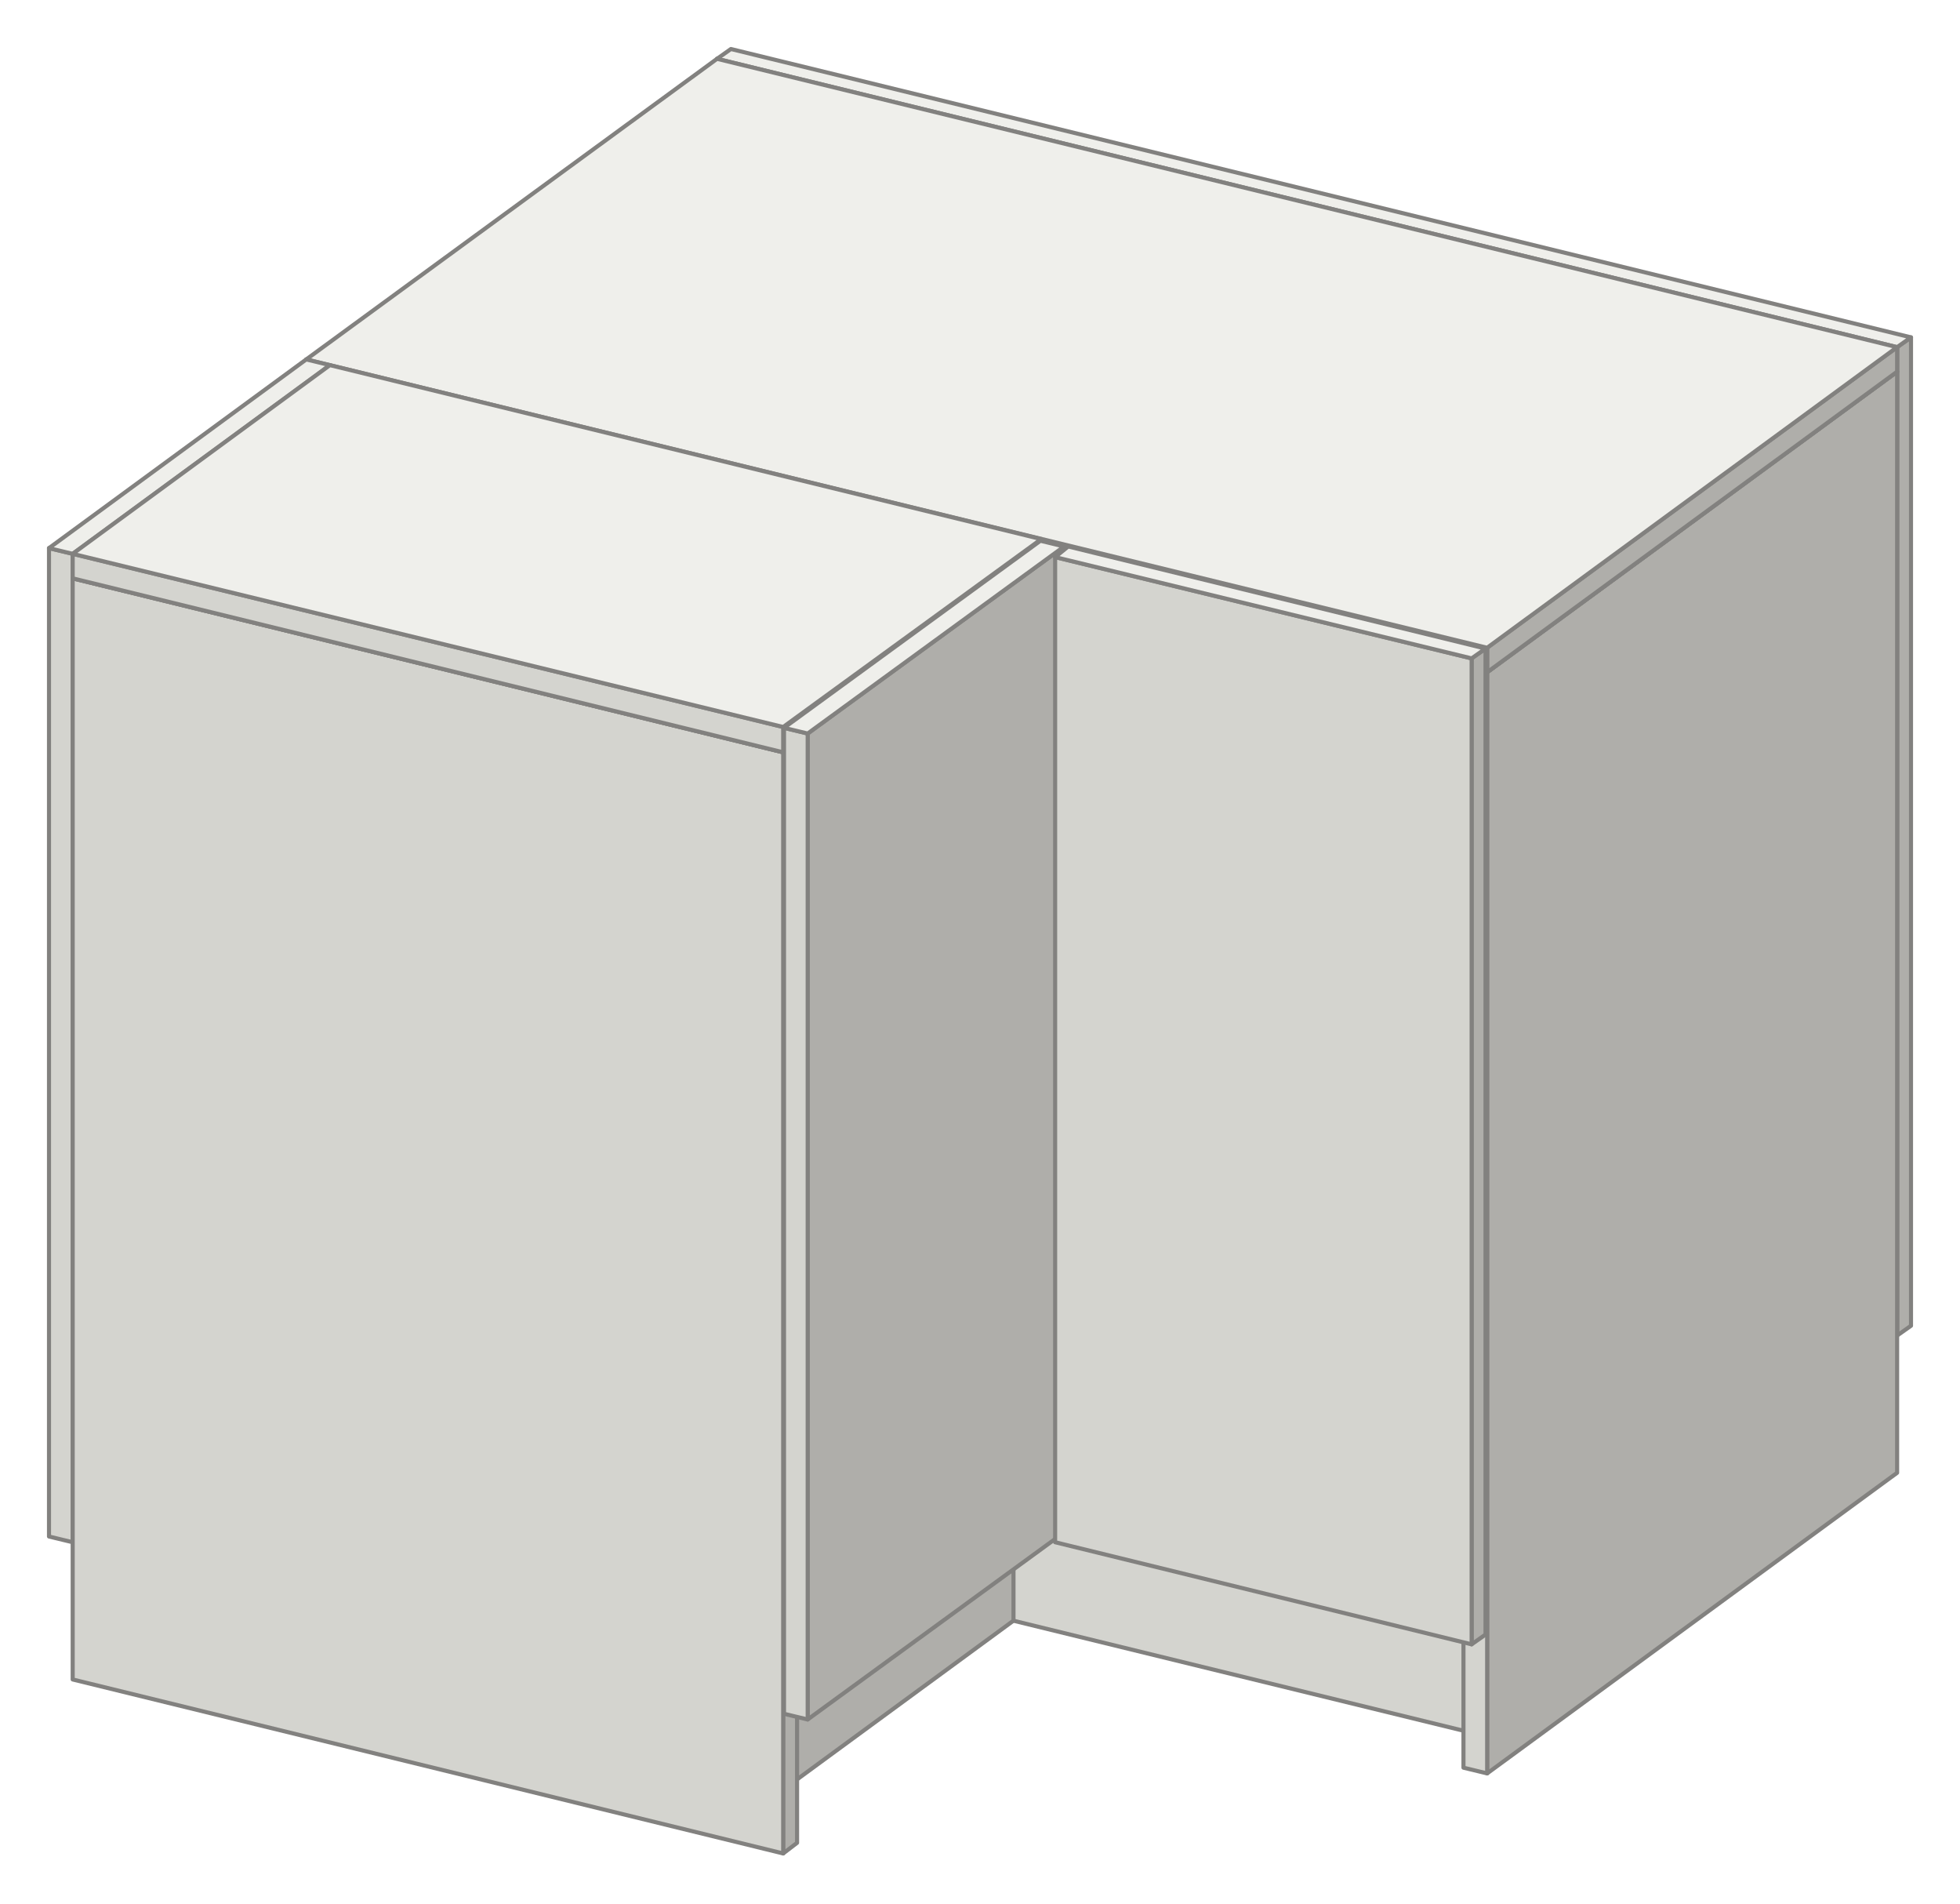
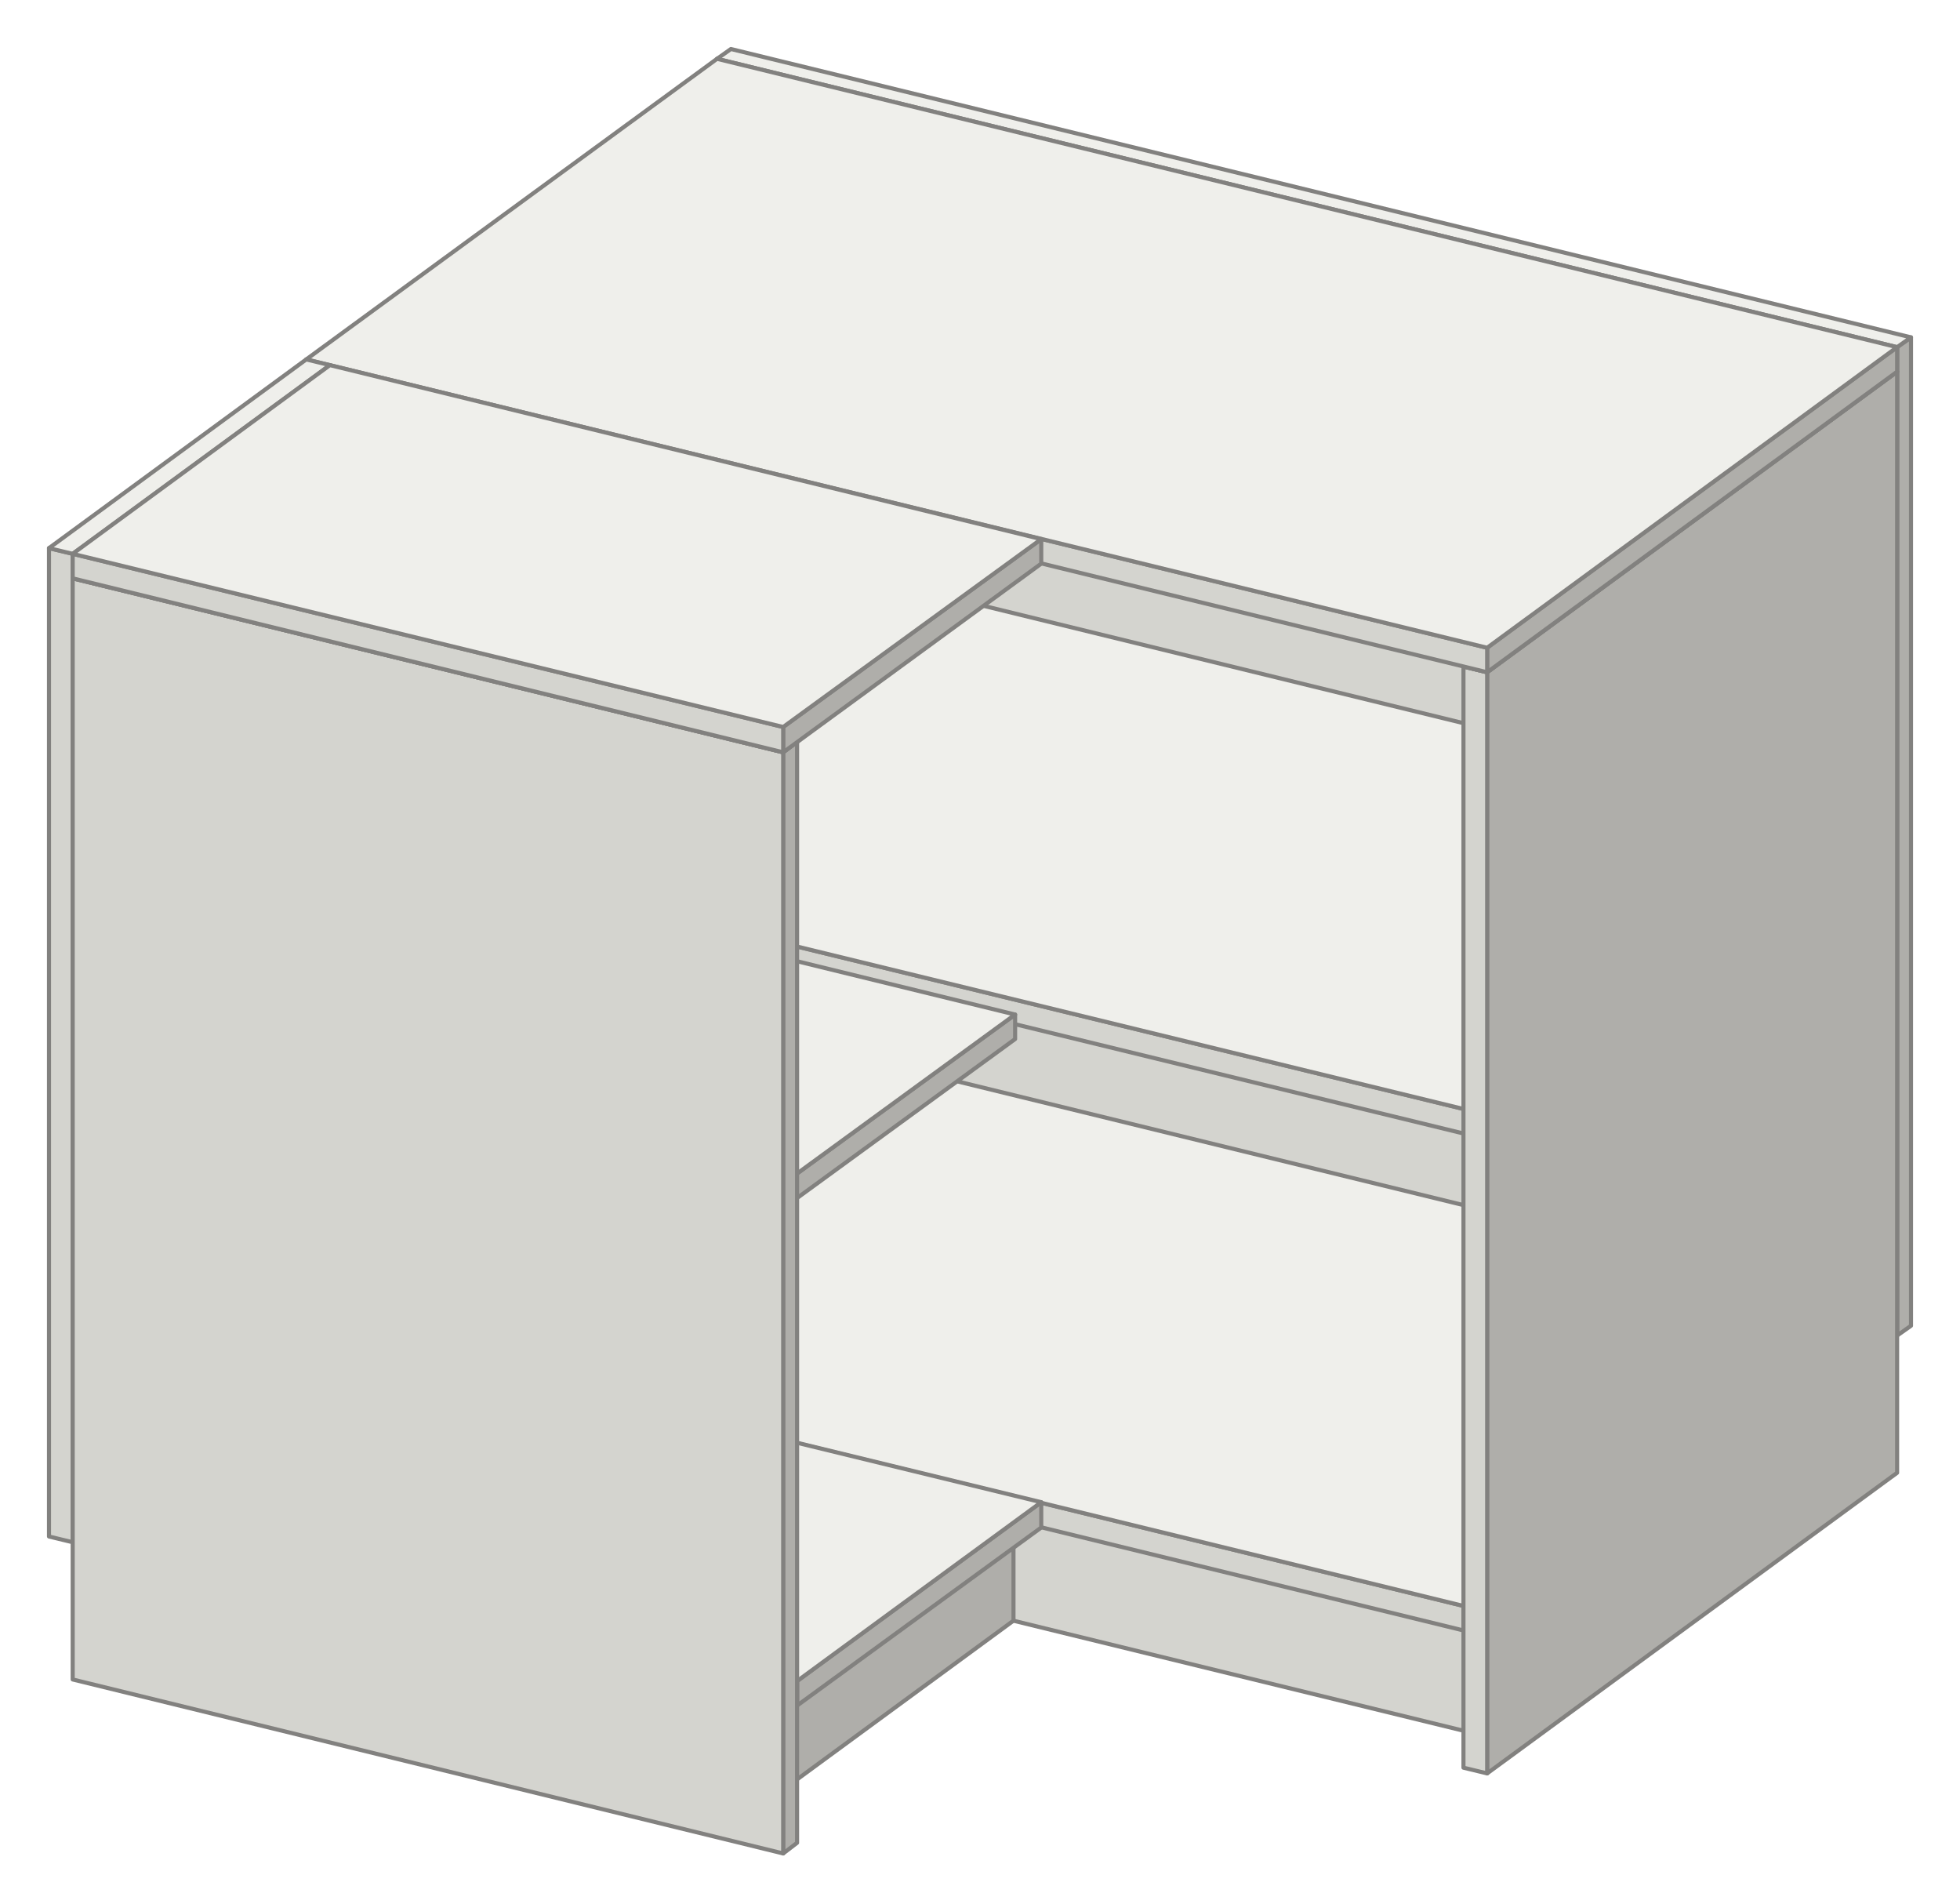
<svg xmlns="http://www.w3.org/2000/svg" viewBox="0 0 240 233" width="240" height="233" stroke-width="0.5" stroke-linejoin="round">
  <path d="M232.3,163.5L234,162.3L234,41.3L232.3,42.5Z" fill="#afaeaa" stroke="#82817f" />
  <path d="M87.8,128.2L232.3,163.5L232.3,42.5L87.8,7.2Z" fill="#d4d4cf" stroke="#82817f" />
  <path d="M87.8,7.2L232.3,42.5L234,41.3L89.5,6Z" fill="#efefeb" stroke="#82817f" />
  <path d="M40.4,182.5L90.7,145.8L90.7,11L40.4,47.7Z" fill="#afaeaa" stroke="#82817f" />
  <path d="M37.5,181.8L40.4,182.5L40.4,47.7L37.5,47Z" fill="#d4d4cf" stroke="#82817f" />
  <path d="M37.5,47L40.4,47.7L90.7,11L87.8,10.2Z" fill="#efefeb" stroke="#82817f" />
  <path d="M183.8,213L185.5,211.8L185.5,195L183.8,196.2Z" fill="#afaeaa" stroke="#82817f" />
  <path d="M45.1,179.1L183.8,213L183.8,196.2L45.1,162.3Z" fill="#d4d4cf" stroke="#82817f" />
  <path d="M45.1,162.3L183.8,196.2L185.5,195L46.7,161.1Z" fill="#efefeb" stroke="#82817f" />
  <path d="M89.6,223.7L124.1,198.4L124.1,181.6L89.6,206.9Z" fill="#afaeaa" stroke="#82817f" />
  <path d="M86.7,223L89.6,223.7L89.6,206.9L86.7,206.2Z" fill="#d4d4cf" stroke="#82817f" />
  <path d="M86.7,206.2L89.6,206.9L124.1,181.6L121.2,180.9Z" fill="#efefeb" stroke="#82817f" />
  <path d="M179.2,199.6L229.4,162.8L229.4,159.8L179.2,196.6Z" fill="#afaeaa" stroke="#82817f" />
  <path d="M40.4,165.7L179.2,199.6L179.2,196.6L40.4,162.7Z" fill="#d4d4cf" stroke="#82817f" />
  <path d="M40.4,162.7L179.2,196.6L229.4,159.8L90.7,125.9Z" fill="#efefeb" stroke="#82817f" />
  <path d="M181,139.2L229.4,103.8L229.4,100.8L181,136.2Z" fill="#afaeaa" stroke="#82817f" />
  <path d="M42.3,105.4L181,139.2L181,136.2L42.3,102.4Z" fill="#d4d4cf" stroke="#82817f" />
  <path d="M42.3,102.4L181,136.2L229.4,100.8L90.7,66.9Z" fill="#efefeb" stroke="#82817f" />
  <path d="M182.1,217.1L232.3,180.3L232.3,45.5L182.1,82.3Z" fill="#afaeaa" stroke="#82817f" />
  <path d="M179.2,216.4L182.1,217.1L182.1,82.3L179.2,81.6Z" fill="#d4d4cf" stroke="#82817f" />
  <path d="M179.2,81.6L182.1,82.3L232.3,45.5L229.4,44.8Z" fill="#efefeb" stroke="#82817f" />
  <path d="M182.1,82.3L232.3,45.5L232.3,42.5L182.1,79.3Z" fill="#afaeaa" stroke="#82817f" />
  <path d="M37.5,47L182.1,82.3L182.1,79.3L37.5,44Z" fill="#d4d4cf" stroke="#82817f" />
  <path d="M37.5,44L182.1,79.3L232.3,42.5L87.8,7.2Z" fill="#efefeb" stroke="#82817f" />
  <path d="M8.9,188.8L40.4,165.7L40.4,44.7L8.9,67.8Z" fill="#afaeaa" stroke="#82817f" />
  <path d="M6,188.1L8.9,188.8L8.9,67.8L6,67.1Z" fill="#d4d4cf" stroke="#82817f" />
  <path d="M6,67.1L8.9,67.8L40.4,44.7L37.5,44Z" fill="#efefeb" stroke="#82817f" />
  <path d="M97.6,208.8L127.5,187L127.5,183.9L97.6,205.8Z" fill="#afaeaa" stroke="#82817f" />
  <path d="M10.6,187.6L97.6,208.8L97.6,205.8L10.6,184.6Z" fill="#d4d4cf" stroke="#82817f" />
  <path d="M10.6,184.6L97.6,205.8L127.5,183.9L40.4,162.7Z" fill="#efefeb" stroke="#82817f" />
  <path d="M94.4,149L124.3,127.2L124.3,124.2L94.4,146Z" fill="#afaeaa" stroke="#82817f" />
  <path d="M10.6,128.6L94.4,149L94.4,146L10.6,125.6Z" fill="#d4d4cf" stroke="#82817f" />
  <path d="M10.6,125.6L94.4,146L124.3,124.2L40.4,103.7Z" fill="#efefeb" stroke="#82817f" />
  <path d="M95.9,226.9L97.6,225.6L97.6,90.8L95.9,92.1Z" fill="#afaeaa" stroke="#82817f" />
  <path d="M8.9,205.6L95.9,226.9L95.9,92.1L8.9,70.8Z" fill="#d4d4cf" stroke="#82817f" />
  <path d="M8.9,70.8L95.9,92.1L97.6,90.8L10.6,69.6Z" fill="#efefeb" stroke="#82817f" />
  <path d="M95.9,92.1L127.5,69L127.5,66L95.9,89Z" fill="#afaeaa" stroke="#82817f" />
  <path d="M8.9,70.8L95.9,92.1L95.9,89L8.9,67.8Z" fill="#d4d4cf" stroke="#82817f" />
  <path d="M8.9,67.8L95.9,89L127.5,66L40.4,44.7Z" fill="#efefeb" stroke="#82817f" />
-   <path d="M98.9,210.5L130.3,187.6L130.3,66.9L98.9,89.8Z" fill="#afaeaa" stroke="#82817f" />
-   <path d="M96,209.8L98.9,210.5L98.9,89.8L96,89.1Z" fill="#d4d4cf" stroke="#82817f" />
-   <path d="M96,89.1L98.9,89.8L130.3,66.9L127.4,66.2Z" fill="#efefeb" stroke="#82817f" />
-   <path d="M180.2,201.3L181.9,200.1L181.9,79.4L180.2,80.6Z" fill="#afaeaa" stroke="#82817f" />
-   <path d="M129.2,188.8L180.2,201.3L180.2,80.6L129.2,68.2Z" fill="#d4d4cf" stroke="#82817f" />
-   <path d="M129.2,68.2L180.2,80.6L181.9,79.4L130.8,66.9Z" fill="#efefeb" stroke="#82817f" />
</svg>
